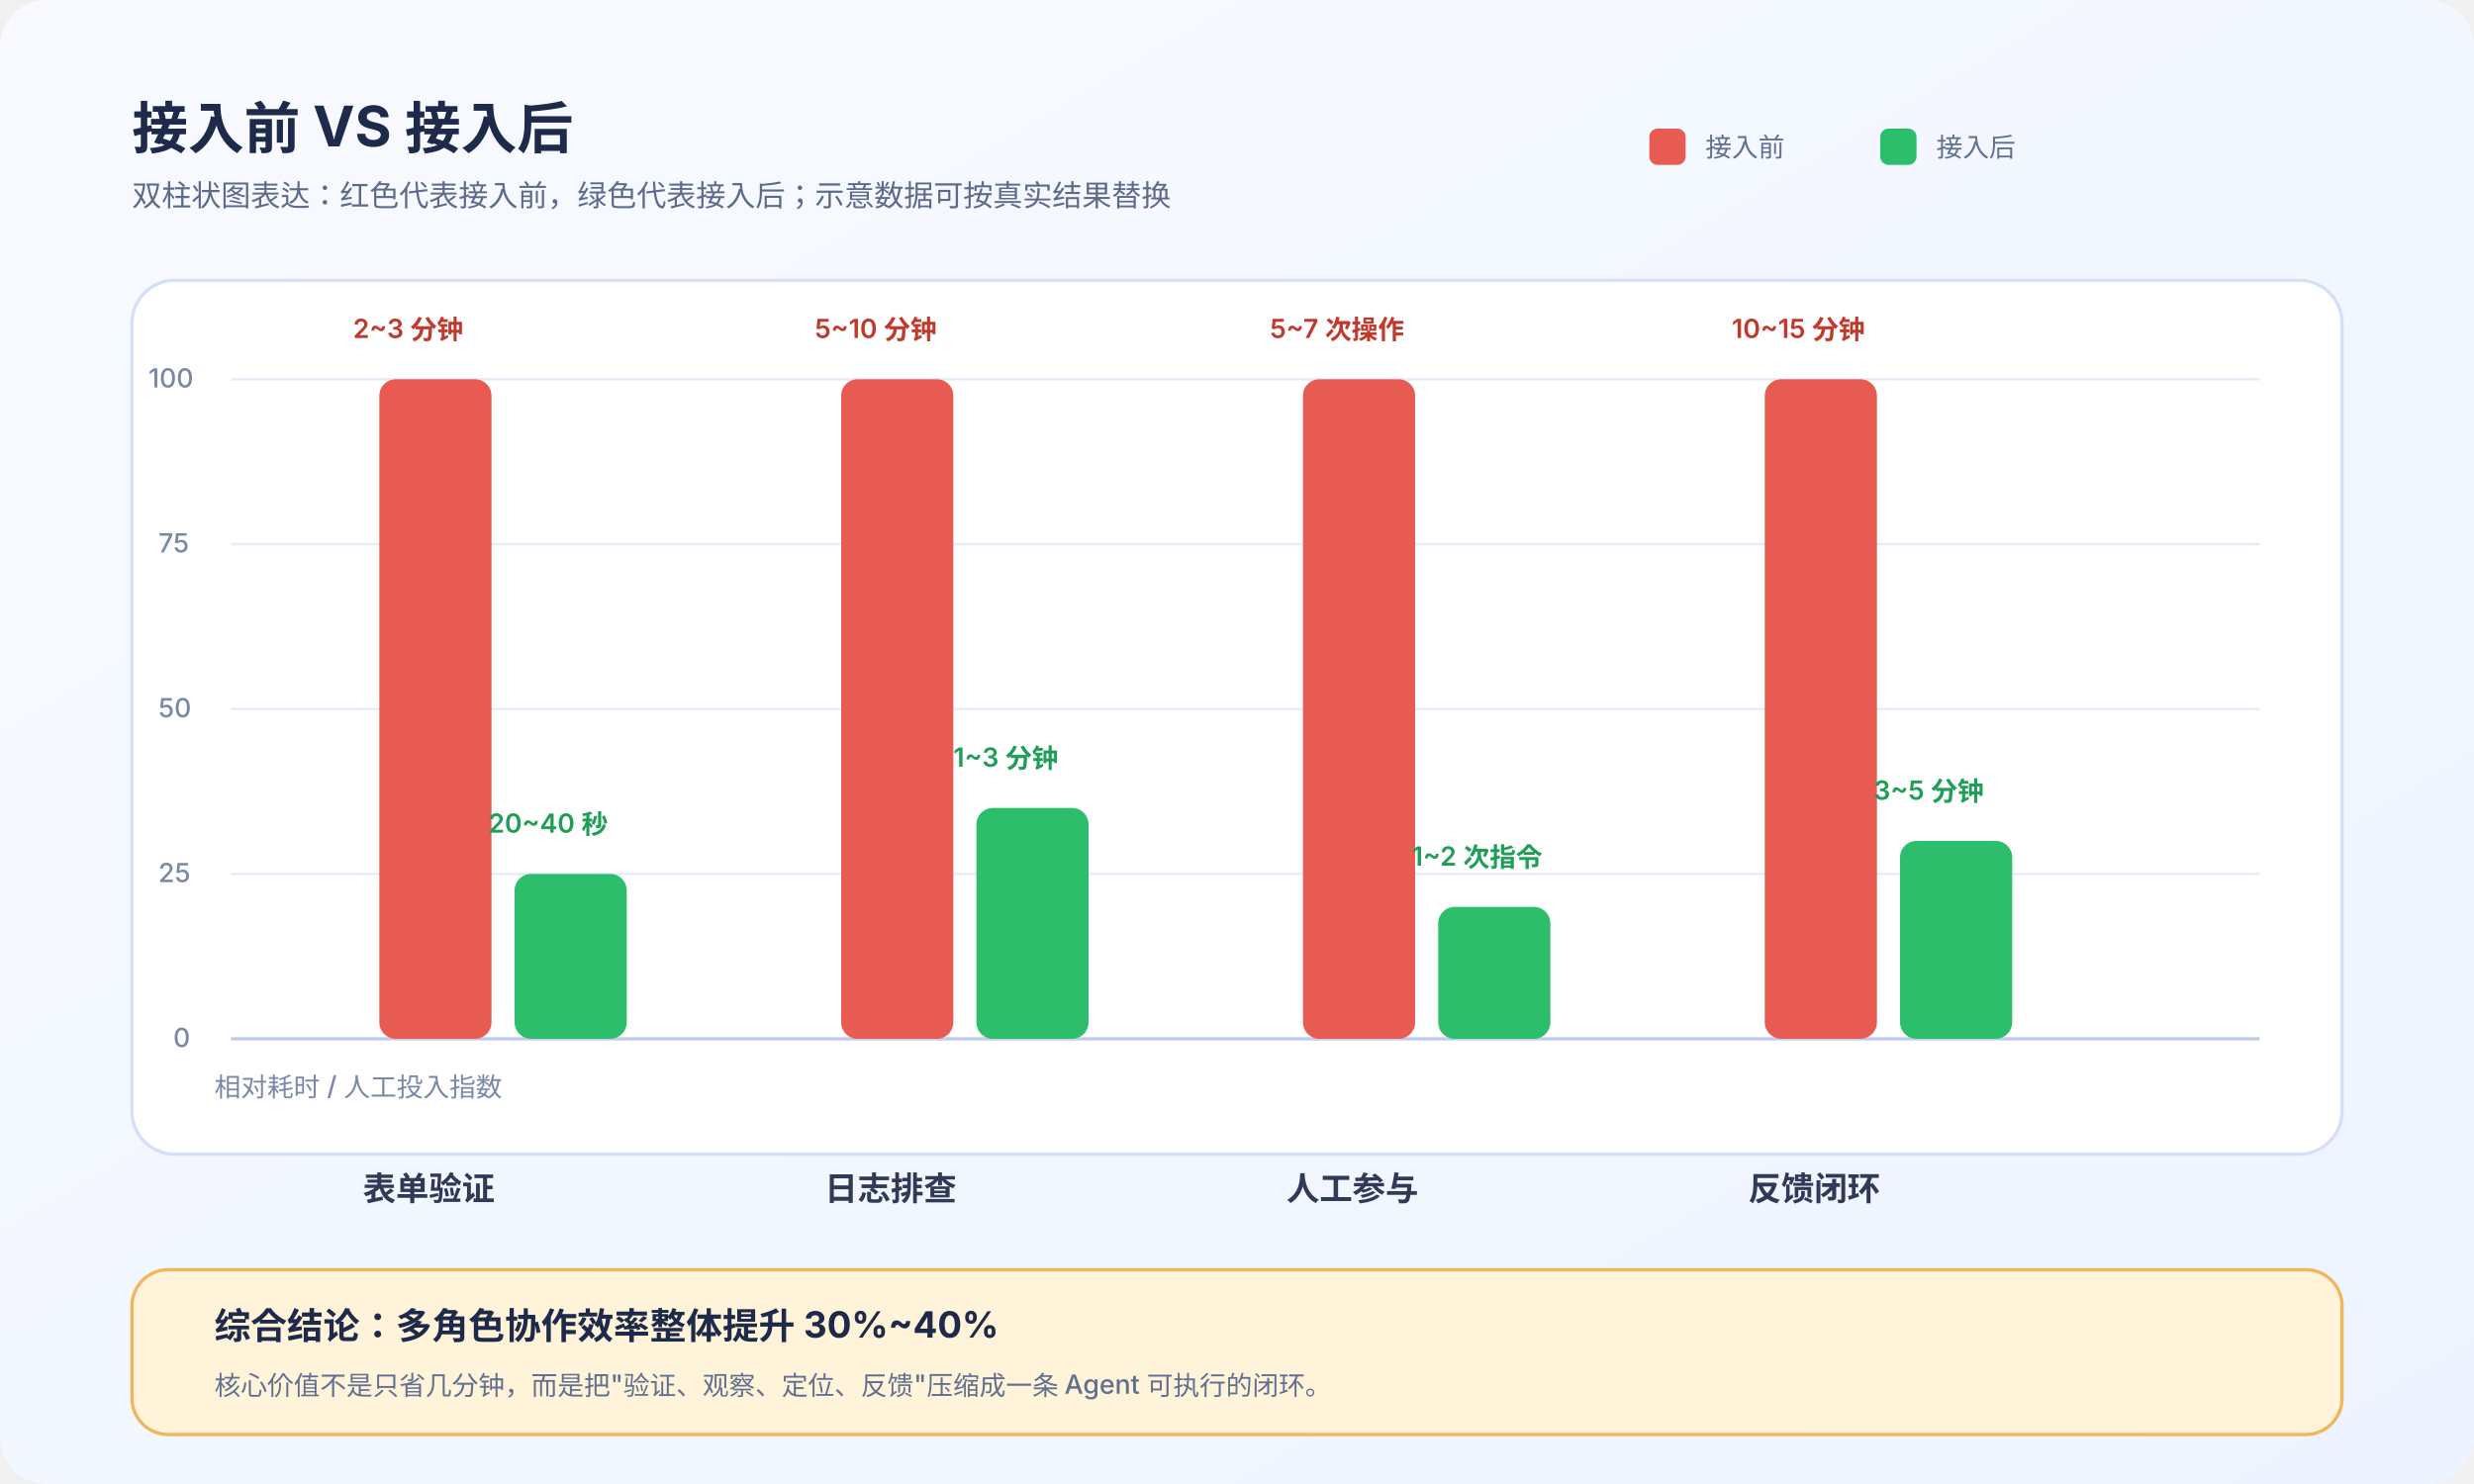
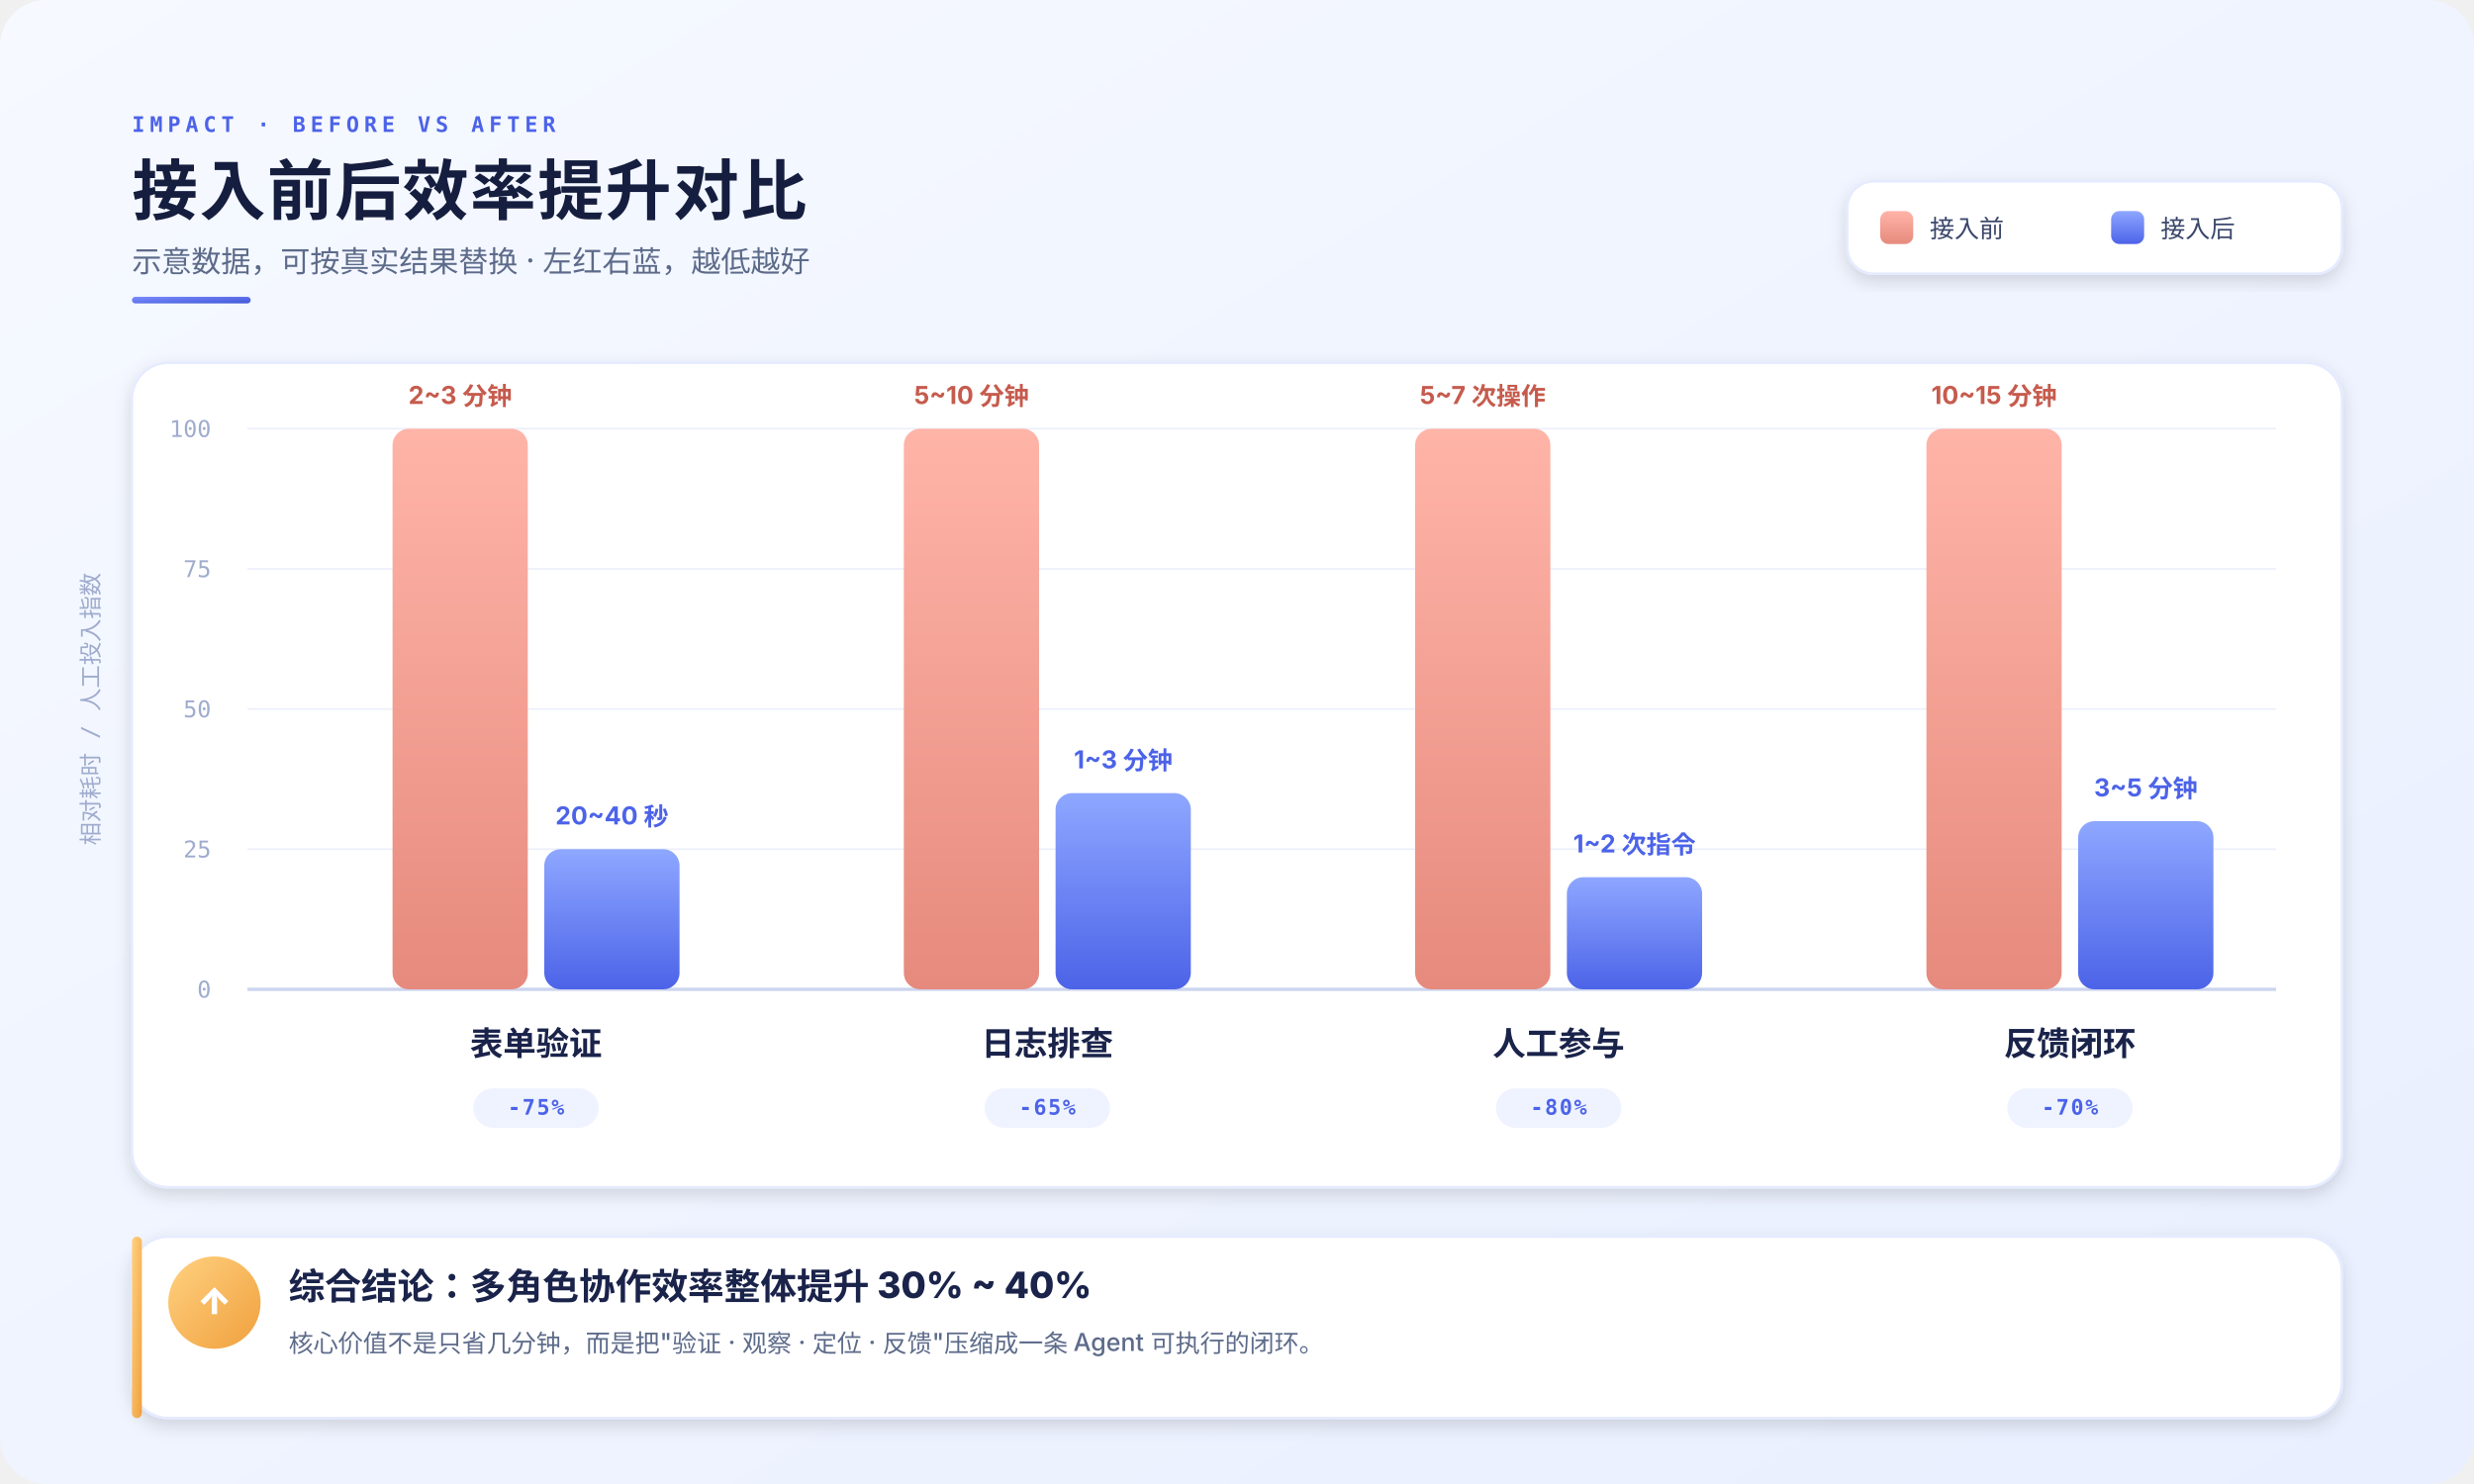
<svg xmlns="http://www.w3.org/2000/svg" width="1500" height="900" viewBox="0 0 1500 900">
  <defs>
    <linearGradient id="bg" x1="0" y1="0" x2="1" y2="1">
-       <stop offset="0%" stop-color="#F8FAFF" />
-       <stop offset="100%" stop-color="#EEF4FF" />
+       <stop offset="0%" stop-color="#F6F9FF" />
+       <stop offset="100%" stop-color="#E9EFFF" />
    </linearGradient>
+     <linearGradient id="before" x1="0" y1="0" x2="0" y2="1">
+       <stop offset="0%" stop-color="#FFB4A8" />
+       <stop offset="100%" stop-color="#E68A7D" />
+     </linearGradient>
+     <linearGradient id="after" x1="0" y1="0" x2="0" y2="1">
+       <stop offset="0%" stop-color="#8EA7FF" />
+       <stop offset="100%" stop-color="#4C63E8" />
+     </linearGradient>
+     <linearGradient id="accent" x1="0" y1="0" x2="1" y2="1">
+       <stop offset="0%" stop-color="#7B8DFF" />
+       <stop offset="100%" stop-color="#4057D6" />
+     </linearGradient>
+     <linearGradient id="amber" x1="0" y1="0" x2="1" y2="1">
+       <stop offset="0%" stop-color="#FFD180" />
+       <stop offset="100%" stop-color="#F0A03D" />
+     </linearGradient>
+     <filter id="softShadow" x="-20%" y="-20%" width="140%" height="140%">
+       <feGaussianBlur in="SourceAlpha" stdDeviation="5" />
+       <feOffset dx="0" dy="4" result="off" />
+       <feComponentTransfer>
+         <feFuncA type="linear" slope="0.14" />
+       </feComponentTransfer>
+       <feMerge>
+         <feMergeNode />
+         <feMergeNode in="SourceGraphic" />
+       </feMerge>
+     </filter>
    <style>
-       .title { font: 700 34px -apple-system,BlinkMacSystemFont,'Segoe UI',sans-serif; fill: #1E2A4A; }
-       .subtitle { font: 500 18px -apple-system,BlinkMacSystemFont,'Segoe UI',sans-serif; fill: #5D6B8A; }
-       .axis { font: 500 16px -apple-system,BlinkMacSystemFont,'Segoe UI',sans-serif; fill: #7A88A8; }
-       .metric { font: 600 20px -apple-system,BlinkMacSystemFont,'Segoe UI',sans-serif; fill: #2F3A56; }
-       .labelBefore { font: 600 16px -apple-system,BlinkMacSystemFont,'Segoe UI',sans-serif; fill: #C0392B; }
-       .labelAfter { font: 600 16px -apple-system,BlinkMacSystemFont,'Segoe UI',sans-serif; fill: #1E9E57; }
-       .summary { font: 700 22px -apple-system,BlinkMacSystemFont,'Segoe UI',sans-serif; fill: #1E2A4A; }
-       .small { font: 500 16px -apple-system,BlinkMacSystemFont,'Segoe UI',sans-serif; fill: #61708F; }
+       .tag { font: 700 13px 'SF Mono',Menlo,monospace; fill: #4C63E8; letter-spacing: 3px; }
+       .title { font: 800 40px -apple-system,BlinkMacSystemFont,'Segoe UI','PingFang SC',sans-serif; fill: #151E3F; letter-spacing: 1px; }
+       .subtitle { font: 500 18px -apple-system,BlinkMacSystemFont,'Segoe UI','PingFang SC',sans-serif; fill: #5D6B8A; }
+       .axis { font: 500 14px 'SF Mono',Menlo,monospace; fill: #9FACCE; }
+       .metric { font: 700 20px -apple-system,BlinkMacSystemFont,'Segoe UI','PingFang SC',sans-serif; fill: #1A234A; }
+       .beforeLabel { font: 700 15px -apple-system,BlinkMacSystemFont,'Segoe UI','PingFang SC',sans-serif; fill: #C65B4D; }
+       .afterLabel { font: 700 15px -apple-system,BlinkMacSystemFont,'Segoe UI','PingFang SC',sans-serif; fill: #4C63E8; }
+       .legendText { font: 500 15px -apple-system,BlinkMacSystemFont,'Segoe UI','PingFang SC',sans-serif; fill: #3A466B; }
+       .summary { font: 800 22px -apple-system,BlinkMacSystemFont,'Segoe UI','PingFang SC',sans-serif; fill: #1A234A; }
+       .summarySub { font: 500 15px -apple-system,BlinkMacSystemFont,'Segoe UI','PingFang SC',sans-serif; fill: #5D6B8A; }
+       .ribbonNum { font: 900 28px -apple-system,BlinkMacSystemFont,'Segoe UI',sans-serif; fill: #F0A03D; letter-spacing: 1px; }
+       .deltaLabel { font: 700 13px 'SF Mono',Menlo,monospace; fill: #4C63E8; letter-spacing: 1px; }
    </style>
  </defs>
  <rect width="1500" height="900" rx="28" fill="url(#bg)" />
-   <text x="80" y="90" class="title">接入前 VS 接入后</text>
-   <text x="80" y="125" class="subtitle">双柱状图表达：红色代表接入前，绿色代表接入后；示意数据可按真实结果替换</text>
-   <rect x="1000" y="78" width="22" height="22" rx="5" fill="#E85B52" />
-   <text x="1034" y="95" class="small">接入前</text>
-   <rect x="1140" y="78" width="22" height="22" rx="5" fill="#2DBE6C" />
-   <text x="1174" y="95" class="small">接入后</text>
-   <rect x="80" y="170" width="1340" height="530" rx="26" fill="#FFFFFF" stroke="#D6DFF8" stroke-width="2" />
-   <line x1="140" y1="630" x2="1370" y2="630" stroke="#BFCBE8" stroke-width="2" />
-   <line x1="140" y1="530" x2="1370" y2="530" stroke="#E6ECFA" stroke-width="1.5" />
-   <line x1="140" y1="430" x2="1370" y2="430" stroke="#E6ECFA" stroke-width="1.5" />
-   <line x1="140" y1="330" x2="1370" y2="330" stroke="#E6ECFA" stroke-width="1.5" />
-   <line x1="140" y1="230" x2="1370" y2="230" stroke="#E6ECFA" stroke-width="1.5" />
-   <text x="105" y="635" class="axis">0</text>
-   <text x="96" y="535" class="axis">25</text>
-   <text x="96" y="435" class="axis">50</text>
-   <text x="96" y="335" class="axis">75</text>
-   <text x="90" y="235" class="axis">100</text>
-   <text x="130" y="665" class="axis">相对耗时 / 人工投入指数</text>
-   <rect x="230" y="230" width="68" height="400" rx="10" fill="#E85B52" />
-   <rect x="312" y="530" width="68" height="100" rx="10" fill="#2DBE6C" />
-   <text x="214" y="205" class="labelBefore">2~3 分钟</text>
-   <text x="296" y="505" class="labelAfter">20~40 秒</text>
-   <text x="260" y="728" class="metric" text-anchor="middle">表单验证</text>
-   <rect x="510" y="230" width="68" height="400" rx="10" fill="#E85B52" />
-   <rect x="592" y="490" width="68" height="140" rx="10" fill="#2DBE6C" />
-   <text x="494" y="205" class="labelBefore">5~10 分钟</text>
-   <text x="578" y="465" class="labelAfter">1~3 分钟</text>
-   <text x="540" y="728" class="metric" text-anchor="middle">日志排查</text>
-   <rect x="790" y="230" width="68" height="400" rx="10" fill="#E85B52" />
-   <rect x="872" y="550" width="68" height="80" rx="10" fill="#2DBE6C" />
-   <text x="770" y="205" class="labelBefore">5~7 次操作</text>
-   <text x="856" y="525" class="labelAfter">1~2 次指令</text>
-   <text x="820" y="728" class="metric" text-anchor="middle">人工参与</text>
-   <rect x="1070" y="230" width="68" height="400" rx="10" fill="#E85B52" />
-   <rect x="1152" y="510" width="68" height="120" rx="10" fill="#2DBE6C" />
-   <text x="1050" y="205" class="labelBefore">10~15 分钟</text>
-   <text x="1136" y="485" class="labelAfter">3~5 分钟</text>
-   <text x="1100" y="728" class="metric" text-anchor="middle">反馈闭环</text>
-   <rect x="80" y="770" width="1340" height="100" rx="22" fill="#FFF4D9" stroke="#F1B55C" stroke-width="2" />
-   <text x="130" y="812" class="summary">综合结论：多角色协作效率整体提升 30%~40%</text>
-   <text x="130" y="846" class="small">核心价值不是只省几分钟，而是把"验证、观察、定位、反馈"压缩成一条 Agent 可执行的闭环。</text>
+   <text x="80" y="80" class="tag">IMPACT · BEFORE VS AFTER</text>
+   <text x="80" y="130" class="title">接入前后效率提升对比</text>
+   <text x="80" y="165" class="subtitle">示意数据，可按真实结果替换 · 左红右蓝，越低越好</text>
+   <rect x="80" y="180" width="72" height="4" rx="2" fill="url(#accent)" />
+   <g transform="translate(1120, 110)" filter="url(#softShadow)">
+     <rect x="0" y="0" width="300" height="56" rx="16" fill="#FFFFFF" stroke="#E5EBFF" stroke-width="1.5" />
+     <rect x="20" y="18" width="20" height="20" rx="5" fill="url(#before)" />
+     <text x="50" y="34" class="legendText">接入前</text>
+     <rect x="160" y="18" width="20" height="20" rx="5" fill="url(#after)" />
+     <text x="190" y="34" class="legendText">接入后</text>
+   </g>
+   <g filter="url(#softShadow)">
+     <rect x="80" y="220" width="1340" height="500" rx="22" fill="#FFFFFF" stroke="#E5EBFF" stroke-width="1.5" />
+   </g>
+   <g>
+     <line x1="150" y1="600" x2="1380" y2="600" stroke="#CCD5EE" stroke-width="2" />
+     <line x1="150" y1="515" x2="1380" y2="515" stroke="#ECEFFA" stroke-width="1" />
+     <line x1="150" y1="430" x2="1380" y2="430" stroke="#ECEFFA" stroke-width="1" />
+     <line x1="150" y1="345" x2="1380" y2="345" stroke="#ECEFFA" stroke-width="1" />
+     <line x1="150" y1="260" x2="1380" y2="260" stroke="#ECEFFA" stroke-width="1" />
+   </g>
+   <text x="128" y="605" class="axis" text-anchor="end">0</text>
+   <text x="128" y="520" class="axis" text-anchor="end">25</text>
+   <text x="128" y="435" class="axis" text-anchor="end">50</text>
+   <text x="128" y="350" class="axis" text-anchor="end">75</text>
+   <text x="128" y="265" class="axis" text-anchor="end">100</text>
+   <g transform="translate(60, 430) rotate(-90)">
+     <text class="axis" text-anchor="middle">相对耗时 / 人工投入指数</text>
+   </g>
+   <g>
+     <g>
+       <rect x="238" y="260" width="82" height="340" rx="10" fill="url(#before)" />
+       <rect x="330" y="515" width="82" height="85" rx="10" fill="url(#after)" />
+       <text x="279" y="245" class="beforeLabel" text-anchor="middle">2~3 分钟</text>
+       <text x="371" y="500" class="afterLabel" text-anchor="middle">20~40 秒</text>
+       <text x="325" y="640" class="metric" text-anchor="middle">表单验证</text>
+       <g transform="translate(325, 660)">
+         <rect x="-38" y="0" width="76" height="24" rx="12" fill="#EEF3FF" />
+         <text y="16" class="deltaLabel" text-anchor="middle">-75%</text>
+       </g>
+     </g>
+     <g>
+       <rect x="548" y="260" width="82" height="340" rx="10" fill="url(#before)" />
+       <rect x="640" y="481" width="82" height="119" rx="10" fill="url(#after)" />
+       <text x="589" y="245" class="beforeLabel" text-anchor="middle">5~10 分钟</text>
+       <text x="681" y="466" class="afterLabel" text-anchor="middle">1~3 分钟</text>
+       <text x="635" y="640" class="metric" text-anchor="middle">日志排查</text>
+       <g transform="translate(635, 660)">
+         <rect x="-38" y="0" width="76" height="24" rx="12" fill="#EEF3FF" />
+         <text y="16" class="deltaLabel" text-anchor="middle">-65%</text>
+       </g>
+     </g>
+     <g>
+       <rect x="858" y="260" width="82" height="340" rx="10" fill="url(#before)" />
+       <rect x="950" y="532" width="82" height="68" rx="10" fill="url(#after)" />
+       <text x="899" y="245" class="beforeLabel" text-anchor="middle">5~7 次操作</text>
+       <text x="991" y="517" class="afterLabel" text-anchor="middle">1~2 次指令</text>
+       <text x="945" y="640" class="metric" text-anchor="middle">人工参与</text>
+       <g transform="translate(945, 660)">
+         <rect x="-38" y="0" width="76" height="24" rx="12" fill="#EEF3FF" />
+         <text y="16" class="deltaLabel" text-anchor="middle">-80%</text>
+       </g>
+     </g>
+     <g>
+       <rect x="1168" y="260" width="82" height="340" rx="10" fill="url(#before)" />
+       <rect x="1260" y="498" width="82" height="102" rx="10" fill="url(#after)" />
+       <text x="1209" y="245" class="beforeLabel" text-anchor="middle">10~15 分钟</text>
+       <text x="1301" y="483" class="afterLabel" text-anchor="middle">3~5 分钟</text>
+       <text x="1255" y="640" class="metric" text-anchor="middle">反馈闭环</text>
+       <g transform="translate(1255, 660)">
+         <rect x="-38" y="0" width="76" height="24" rx="12" fill="#EEF3FF" />
+         <text y="16" class="deltaLabel" text-anchor="middle">-70%</text>
+       </g>
+     </g>
+   </g>
+   <g filter="url(#softShadow)">
+     <rect x="80" y="750" width="1340" height="110" rx="22" fill="#FFFFFF" stroke="#E5EBFF" stroke-width="1.5" />
+   </g>
+   <rect x="80" y="750" width="6" height="110" rx="3" fill="url(#amber)" />
+   <g transform="translate(130, 790)">
+     <circle r="28" fill="url(#amber)" />
+     <text y="7" class="ribbonNum" style="fill:#FFFFFF; font-size:22px" text-anchor="middle">↑</text>
+   </g>
+   <text x="175" y="788" class="summary">综合结论：多角色协作效率整体提升 30% ~ 40%</text>
+   <text x="175" y="820" class="summarySub">核心价值不是只省几分钟，而是把"验证 · 观察 · 定位 · 反馈"压缩成一条 Agent 可执行的闭环。</text>
</svg>
